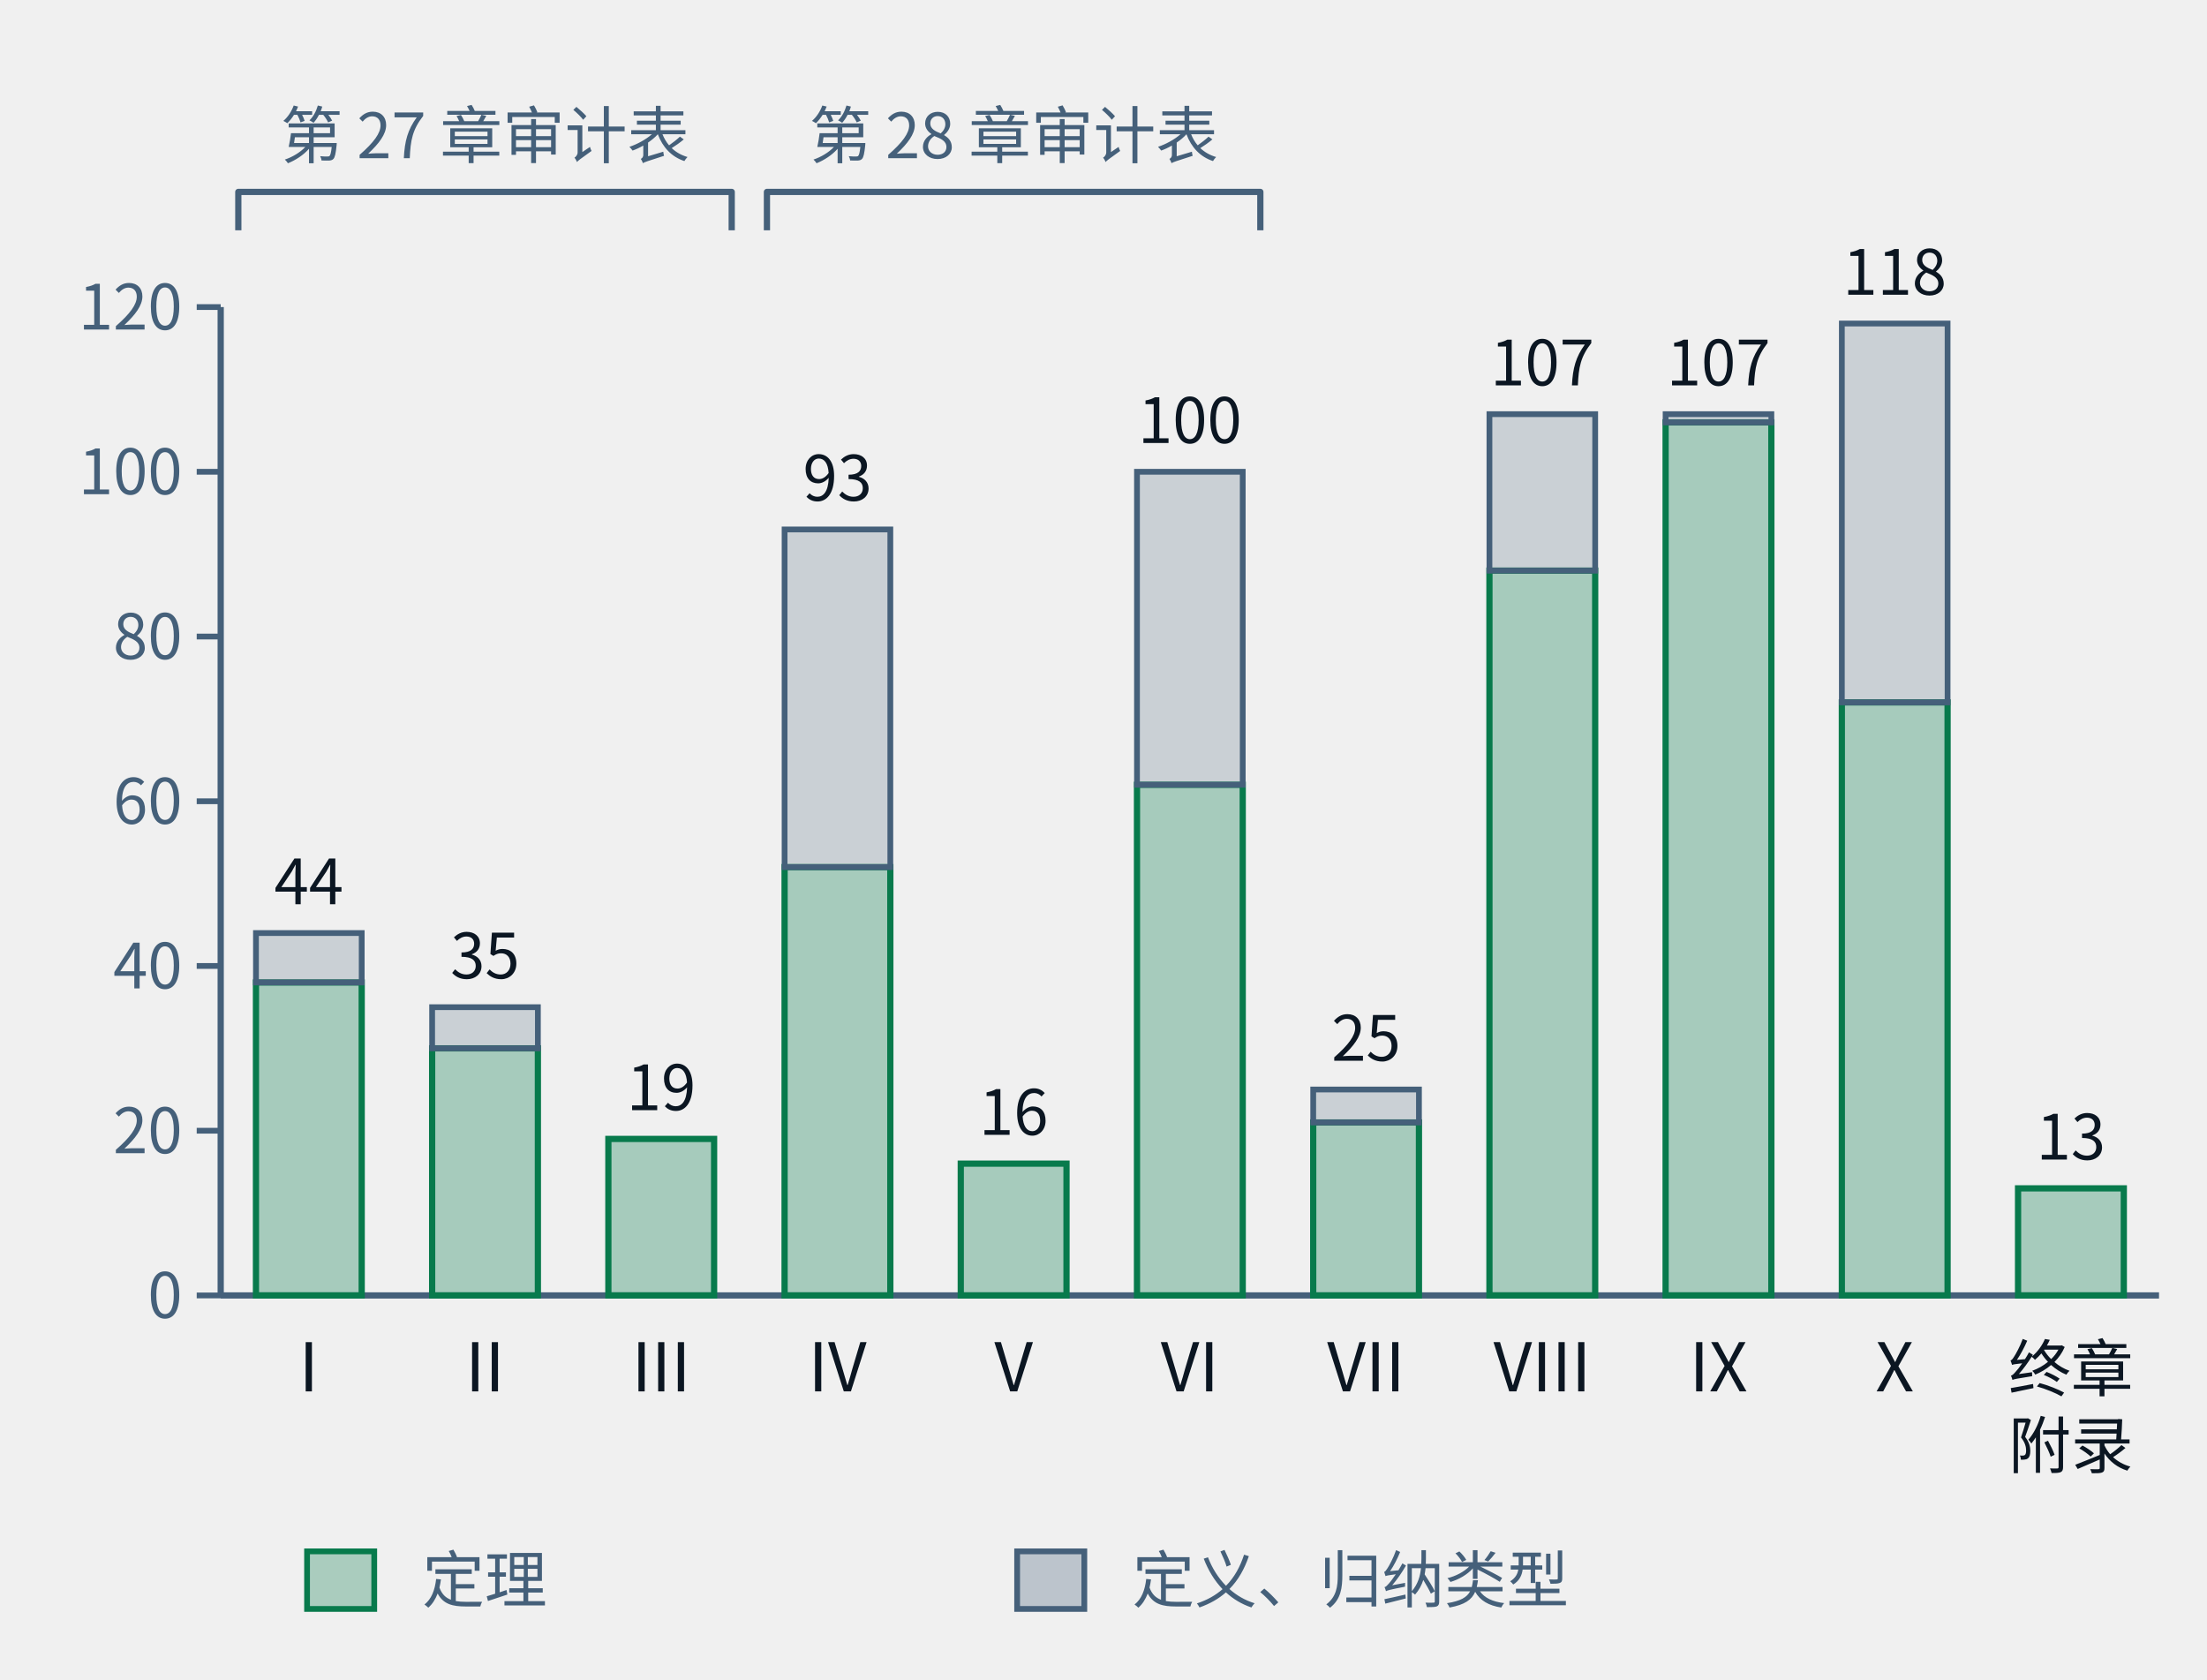
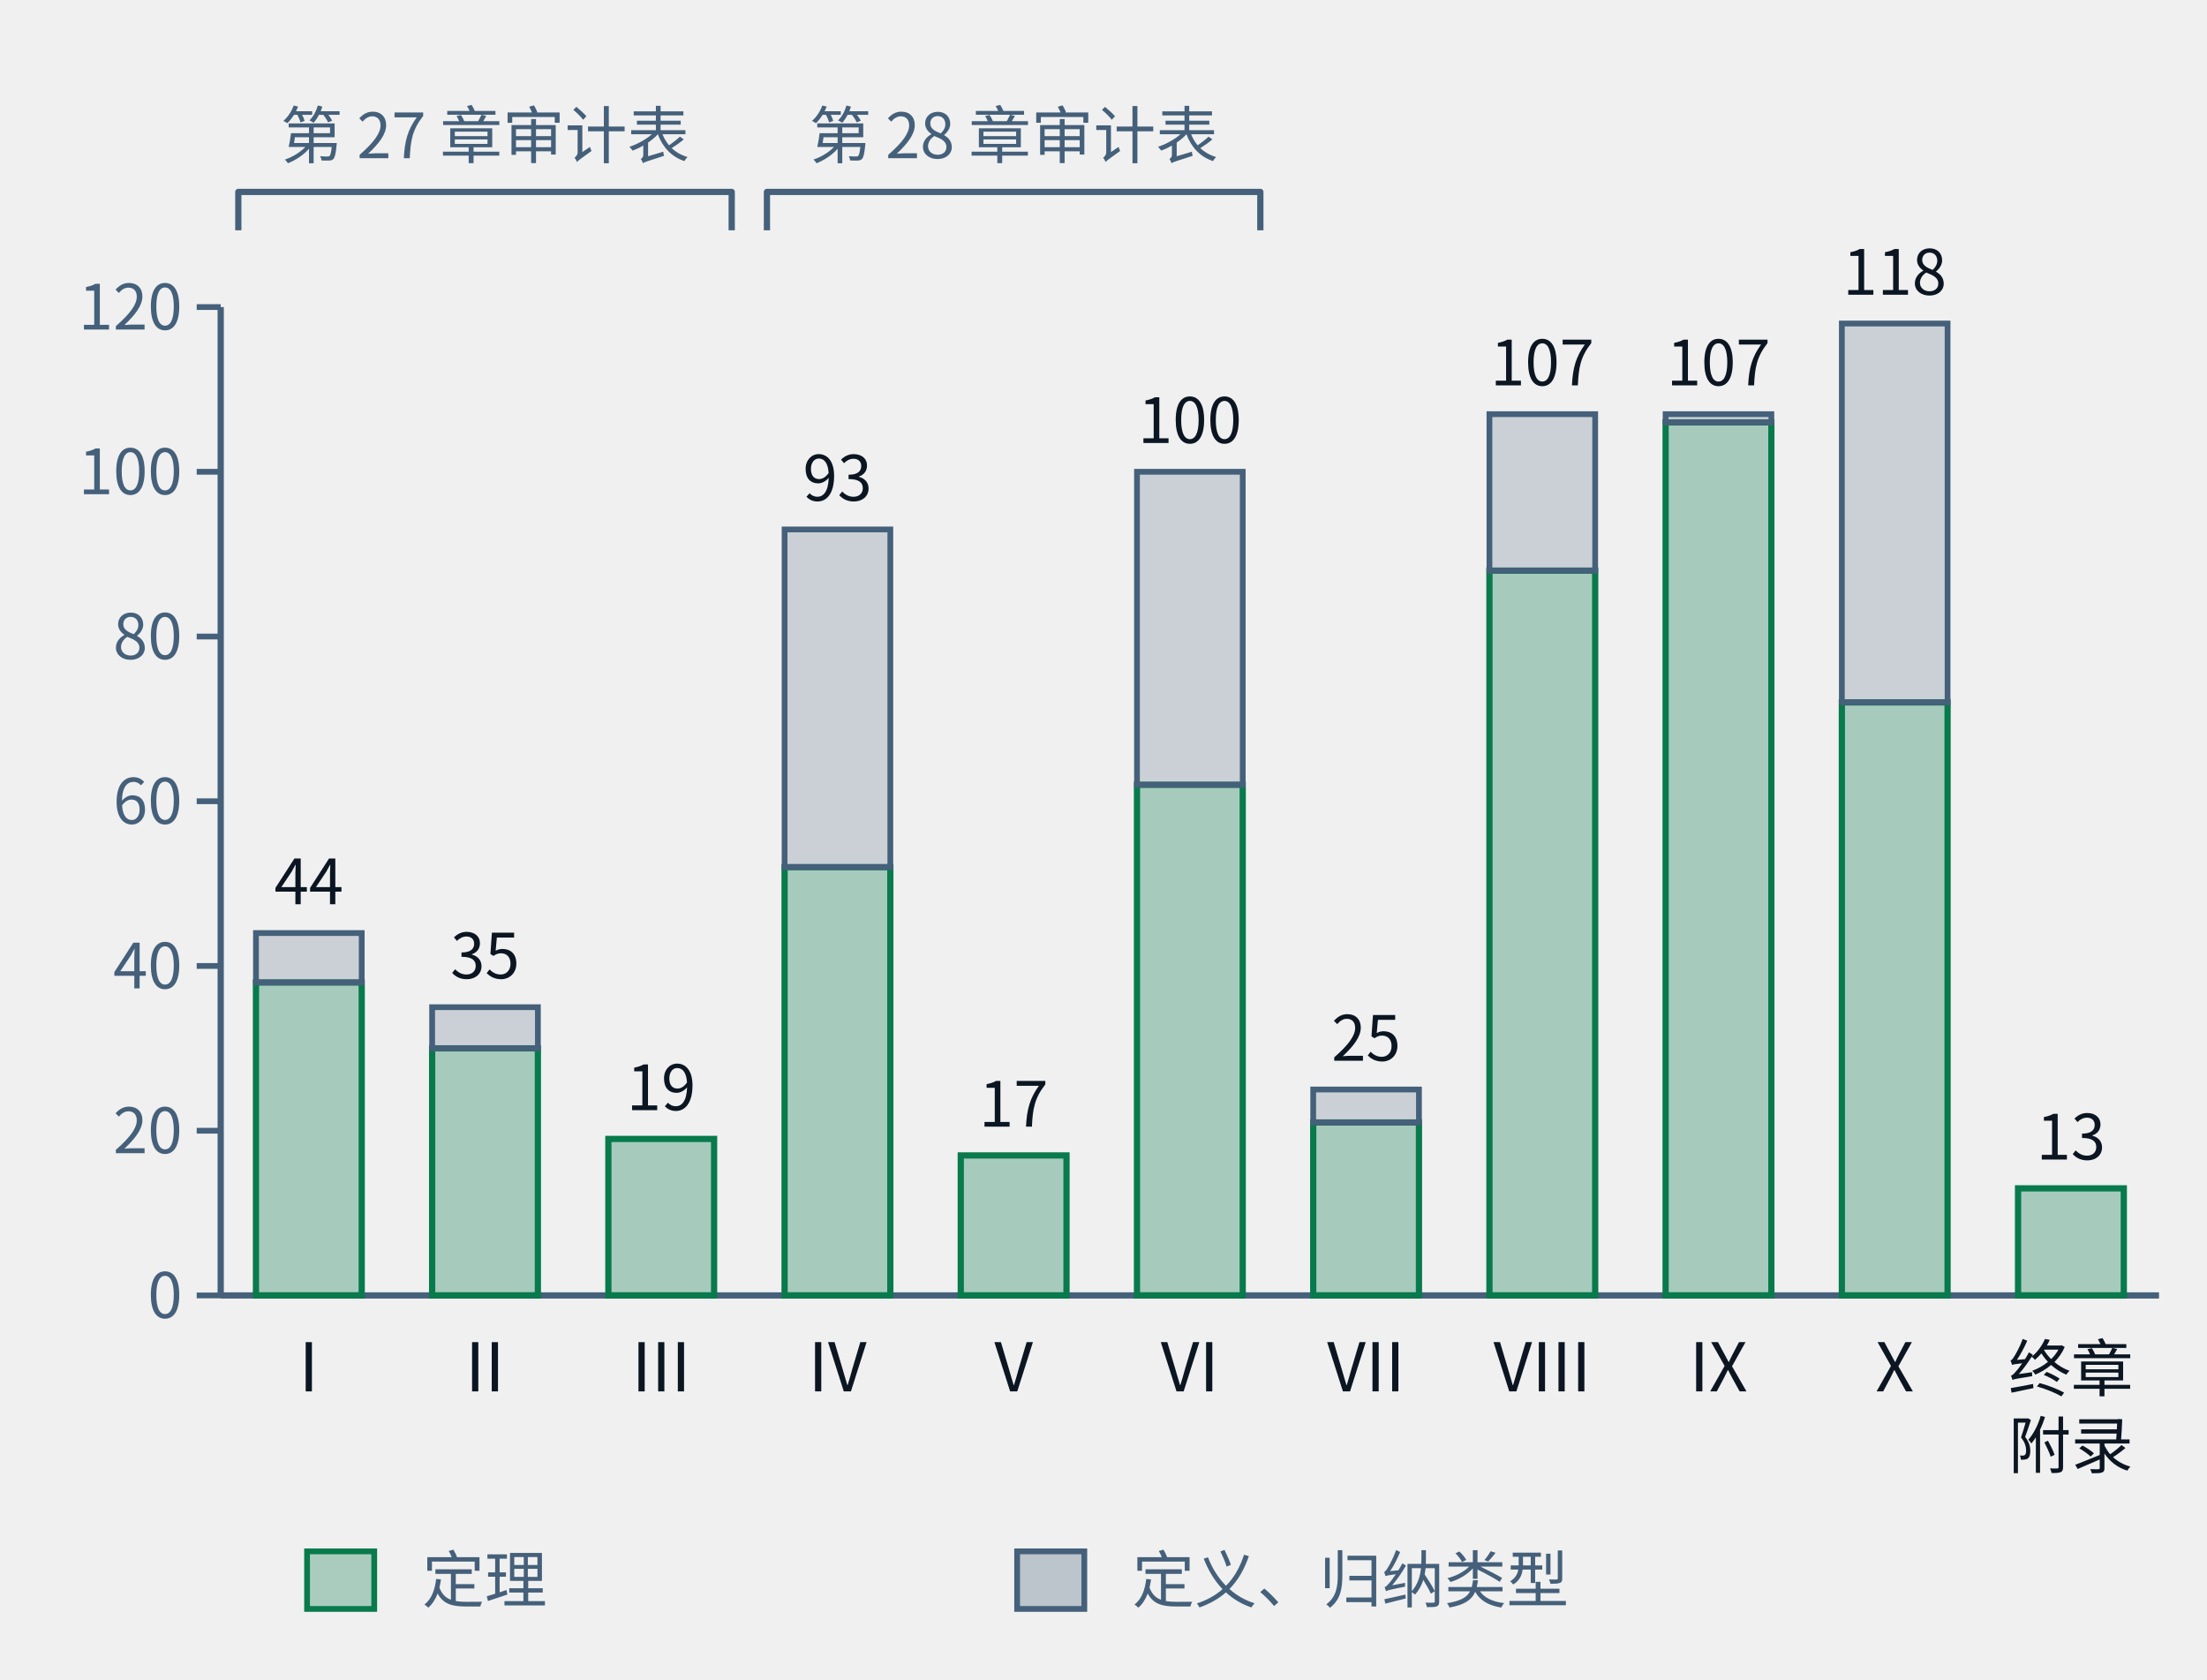
- <svg xmlns="http://www.w3.org/2000/svg" class="tr-fig" data-tr-fig="ch28-declaration-parts" data-lang="zh" viewBox="0 0 460 350" width="460" height="350" font-family="'Noto Sans SC', 'Noto Sans CJK SC', 'Source Sans 3', 'PingFang SC', 'Microsoft YaHei', system-ui, sans-serif" role="img" aria-label="柱状图。横轴是第一至第十部与“终章与附录”，柱高是该部章节用 lean= 引用的不同声明数；每根柱子下段绿色是锁文件里种类为定理的声明，上段灰色是定义与归纳类型。I：定理 38、其他 6；II：定理 30、其他 5；III：定理 19、其他 0；IV：定理 52、其他 41；V：定理 16、其他 0；VI：定理 62、其他 38；VII：定理 21、其他 4；VIII：定理 88、其他 19；IX：定理 106、其他 1；X：定理 72、其他 46；终章与附录：定理 13、其他 0。柱子上方两道括号：第一至第三部标“第二十七章审计表”，第四至第六部标“第二十八章审计表”。">
+ <svg xmlns="http://www.w3.org/2000/svg" class="tr-fig" data-tr-fig="ch28-declaration-parts" data-lang="zh" viewBox="0 0 460 350" width="460" height="350" font-family="'Noto Sans SC', 'Noto Sans CJK SC', 'Source Sans 3', 'PingFang SC', 'Microsoft YaHei', system-ui, sans-serif" role="img" aria-label="柱状图。横轴是第一至第十部与“终章与附录”，柱高是该部章节用 lean= 引用的不同声明数；每根柱子下段绿色是锁文件里种类为定理的声明，上段灰色是定义与归纳类型。I：定理 38、其他 6；II：定理 30、其他 5；III：定理 19、其他 0；IV：定理 52、其他 41；V：定理 17、其他 0；VI：定理 62、其他 38；VII：定理 21、其他 4；VIII：定理 88、其他 19；IX：定理 106、其他 1；X：定理 72、其他 46；终章与附录：定理 13、其他 0。柱子上方两道括号：第一至第三部标“第二十七章审计表”，第四至第六部标“第二十八章审计表”。">
  <style>.ts-ink{stroke:#0b1622}.tf-ink{fill:#0b1622}.ts-dim{stroke:#45607a}.tf-dim{fill:#45607a}.ts-faint{stroke:#9db3c4}.tf-faint{fill:#9db3c4}.ts-edge{stroke:#b9d0dd}.tf-edge{fill:#b9d0dd}.ts-hot{stroke:#5f9bb5}.tf-hot{fill:#5f9bb5}.ts-bg{stroke:#ffffff}.tf-bg{fill:#ffffff}.ts-panel{stroke:#eef5f9}.tf-panel{fill:#eef5f9}.ts-sheet{stroke:#f7fbfd}.tf-sheet{fill:#f7fbfd}.ts-cyan{stroke:#007c8a}.tf-cyan{fill:#007c8a}.ts-magenta{stroke:#b0128f}.tf-magenta{fill:#b0128f}.ts-amber{stroke:#946200}.tf-amber{fill:#946200}.ts-violet{stroke:#5a45c8}.tf-violet{fill:#5a45c8}.ts-ok{stroke:#087a4c}.tf-ok{fill:#087a4c}.ts-warn{stroke:#c21f3a}.tf-warn{fill:#c21f3a}.ts-blue{stroke:#1d5fd0}.tf-blue{fill:#1d5fd0}.ts-orange{stroke:#b85410}.tf-orange{fill:#b85410}.ts-sigma{stroke:#28405a}.tf-sigma{fill:#28405a}@media (prefers-color-scheme:dark){.ts-ink{stroke:#d4efff}.tf-ink{fill:#d4efff}.ts-dim{stroke:#6f8ea5}.tf-dim{fill:#6f8ea5}.ts-faint{stroke:#34506a}.tf-faint{fill:#34506a}.ts-edge{stroke:#143049}.tf-edge{fill:#143049}.ts-hot{stroke:#1f5d7c}.tf-hot{fill:#1f5d7c}.ts-bg{stroke:#03060c}.tf-bg{fill:#03060c}.ts-panel{stroke:#07101b}.tf-panel{fill:#07101b}.ts-sheet{stroke:#050c16}.tf-sheet{fill:#050c16}.ts-cyan{stroke:#19f0ff}.tf-cyan{fill:#19f0ff}.ts-magenta{stroke:#ff2fd0}.tf-magenta{fill:#ff2fd0}.ts-amber{stroke:#ffc83d}.tf-amber{fill:#ffc83d}.ts-violet{stroke:#9d8cff}.tf-violet{fill:#9d8cff}.ts-ok{stroke:#46ffb2}.tf-ok{fill:#46ffb2}.ts-warn{stroke:#ff5064}.tf-warn{fill:#ff5064}.ts-blue{stroke:#2a7bff}.tf-blue{fill:#2a7bff}.ts-orange{stroke:#ff8a3c}.tf-orange{fill:#ff8a3c}.ts-sigma{stroke:#cfe3ff}.tf-sigma{fill:#cfe3ff}}</style>
  <line x1="46" y1="64" x2="46" y2="270" class="ts-dim" stroke-width="1.3" fill="none" />
  <line x1="41" y1="270" x2="46" y2="270" class="ts-dim" stroke-width="1.2" fill="none" />
  <text class="tf-dim" x="38" y="274.68" font-size="13" text-anchor="end">0</text>
  <line x1="41" y1="235.67" x2="46" y2="235.67" class="ts-dim" stroke-width="1.2" fill="none" />
  <text class="tf-dim" x="38" y="240.35" font-size="13" text-anchor="end">20</text>
  <line x1="41" y1="201.33" x2="46" y2="201.33" class="ts-dim" stroke-width="1.2" fill="none" />
  <text class="tf-dim" x="38" y="206.01" font-size="13" text-anchor="end">40</text>
  <line x1="41" y1="167" x2="46" y2="167" class="ts-dim" stroke-width="1.2" fill="none" />
  <text class="tf-dim" x="38" y="171.68" font-size="13" text-anchor="end">60</text>
  <line x1="41" y1="132.67" x2="46" y2="132.67" class="ts-dim" stroke-width="1.2" fill="none" />
  <text class="tf-dim" x="38" y="137.35" font-size="13" text-anchor="end">80</text>
  <line x1="41" y1="98.33" x2="46" y2="98.33" class="ts-dim" stroke-width="1.2" fill="none" />
  <text class="tf-dim" x="38" y="103.01" font-size="13" text-anchor="end">100</text>
  <line x1="41" y1="64" x2="46" y2="64" class="ts-dim" stroke-width="1.2" fill="none" />
  <text class="tf-dim" x="38" y="68.68" font-size="13" text-anchor="end">120</text>
  <line x1="46" y1="270" x2="450" y2="270" class="ts-dim" stroke-width="1.3" fill="none" />
  <rect x="53.35" y="204.77" width="22.04" height="65.23" class="ts-ok tf-ok" stroke-width="1.3" fill-opacity="0.32" />
  <rect x="53.35" y="194.47" width="22.04" height="10.3" class="ts-dim tf-dim" stroke-width="1.2" fill-opacity="0.22" />
  <text class="tf-ink" x="64.36" y="188.47" font-size="13" text-anchor="middle">44</text>
  <text class="tf-ink" x="64.36" y="290" font-size="14" text-anchor="middle">I</text>
  <rect x="90.07" y="218.5" width="22.04" height="51.5" class="ts-ok tf-ok" stroke-width="1.3" fill-opacity="0.32" />
  <rect x="90.07" y="209.92" width="22.04" height="8.58" class="ts-dim tf-dim" stroke-width="1.2" fill-opacity="0.22" />
  <text class="tf-ink" x="101.09" y="203.92" font-size="13" text-anchor="middle">35</text>
  <text class="tf-ink" x="101.09" y="290" font-size="14" text-anchor="middle">II</text>
  <rect x="126.8" y="237.38" width="22.04" height="32.62" class="ts-ok tf-ok" stroke-width="1.3" fill-opacity="0.32" />
  <text class="tf-ink" x="137.82" y="231.38" font-size="13" text-anchor="middle">19</text>
  <text class="tf-ink" x="137.82" y="290" font-size="14" text-anchor="middle">III</text>
  <rect x="163.53" y="180.73" width="22.04" height="89.27" class="ts-ok tf-ok" stroke-width="1.3" fill-opacity="0.32" />
  <rect x="163.53" y="110.35" width="22.04" height="70.38" class="ts-dim tf-dim" stroke-width="1.2" fill-opacity="0.22" />
  <text class="tf-ink" x="174.55" y="104.35" font-size="13" text-anchor="middle">93</text>
  <text class="tf-ink" x="174.55" y="290" font-size="14" text-anchor="middle">IV</text>
-   <rect x="200.25" y="242.53" width="22.04" height="27.47" class="ts-ok tf-ok" stroke-width="1.3" fill-opacity="0.32" />
-   <text class="tf-ink" x="211.27" y="236.53" font-size="13" text-anchor="middle">16</text>
+   <rect x="200.25" y="240.82" width="22.04" height="29.18" class="ts-ok tf-ok" stroke-width="1.3" fill-opacity="0.32" />
+   <text class="tf-ink" x="211.27" y="234.82" font-size="13" text-anchor="middle">17</text>
  <text class="tf-ink" x="211.27" y="290" font-size="14" text-anchor="middle">V</text>
  <rect x="236.98" y="163.57" width="22.04" height="106.43" class="ts-ok tf-ok" stroke-width="1.3" fill-opacity="0.32" />
  <rect x="236.98" y="98.33" width="22.04" height="65.23" class="ts-dim tf-dim" stroke-width="1.2" fill-opacity="0.22" />
  <text class="tf-ink" x="248" y="92.33" font-size="13" text-anchor="middle">100</text>
  <text class="tf-ink" x="248" y="290" font-size="14" text-anchor="middle">VI</text>
  <rect x="273.71" y="233.95" width="22.04" height="36.05" class="ts-ok tf-ok" stroke-width="1.3" fill-opacity="0.32" />
  <rect x="273.71" y="227.08" width="22.04" height="6.87" class="ts-dim tf-dim" stroke-width="1.2" fill-opacity="0.22" />
  <text class="tf-ink" x="284.73" y="221.08" font-size="13" text-anchor="middle">25</text>
  <text class="tf-ink" x="284.73" y="290" font-size="14" text-anchor="middle">VII</text>
  <rect x="310.44" y="118.93" width="22.04" height="151.07" class="ts-ok tf-ok" stroke-width="1.3" fill-opacity="0.32" />
  <rect x="310.44" y="86.32" width="22.04" height="32.62" class="ts-dim tf-dim" stroke-width="1.2" fill-opacity="0.22" />
  <text class="tf-ink" x="321.45" y="80.32" font-size="13" text-anchor="middle">107</text>
  <text class="tf-ink" x="321.45" y="290" font-size="14" text-anchor="middle">VIII</text>
  <rect x="347.16" y="88.03" width="22.04" height="181.97" class="ts-ok tf-ok" stroke-width="1.3" fill-opacity="0.32" />
  <rect x="347.16" y="86.32" width="22.04" height="1.72" class="ts-dim tf-dim" stroke-width="1.2" fill-opacity="0.22" />
  <text class="tf-ink" x="358.18" y="80.32" font-size="13" text-anchor="middle">107</text>
  <text class="tf-ink" x="358.18" y="290" font-size="14" text-anchor="middle">IX</text>
  <rect x="383.89" y="146.4" width="22.04" height="123.6" class="ts-ok tf-ok" stroke-width="1.3" fill-opacity="0.32" />
  <rect x="383.89" y="67.43" width="22.04" height="78.97" class="ts-dim tf-dim" stroke-width="1.2" fill-opacity="0.22" />
  <text class="tf-ink" x="394.91" y="61.43" font-size="13" text-anchor="middle">118</text>
  <text class="tf-ink" x="394.91" y="290" font-size="14" text-anchor="middle">X</text>
  <rect x="420.62" y="247.68" width="22.04" height="22.32" class="ts-ok tf-ok" stroke-width="1.3" fill-opacity="0.32" />
  <text class="tf-ink" x="431.64" y="241.68" font-size="13" text-anchor="middle">13</text>
  <text class="tf-ink" x="431.64" y="290" font-size="13" text-anchor="middle">终章</text>
  <text class="tf-ink" x="431.64" y="306" font-size="13" text-anchor="middle">附录</text>
  <path d="M49.67 48 L49.67 40 L152.51 40 L152.51 48" class="ts-dim" stroke-width="1.3" stroke-linejoin="round" fill="none" />
  <text class="tf-dim" x="101.09" y="32.98" font-size="13" text-anchor="middle">第 27 章审计表</text>
  <path d="M159.85 48 L159.85 40 L262.69 40 L262.69 48" class="ts-dim" stroke-width="1.3" stroke-linejoin="round" fill="none" />
  <text class="tf-dim" x="211.27" y="32.98" font-size="13" text-anchor="middle">第 28 章审计表</text>
  <rect x="64" y="323.34" width="14" height="12" class="ts-ok tf-ok" stroke-width="1.2" fill-opacity="0.3" />
  <text class="tf-dim" x="88" y="334" font-size="13">定理</text>
  <rect x="212" y="323.34" width="14" height="12" class="ts-dim tf-dim" stroke-width="1.2" fill-opacity="0.3" />
  <text class="tf-dim" x="236" y="334" font-size="13">定义、归纳类型</text>
</svg>
